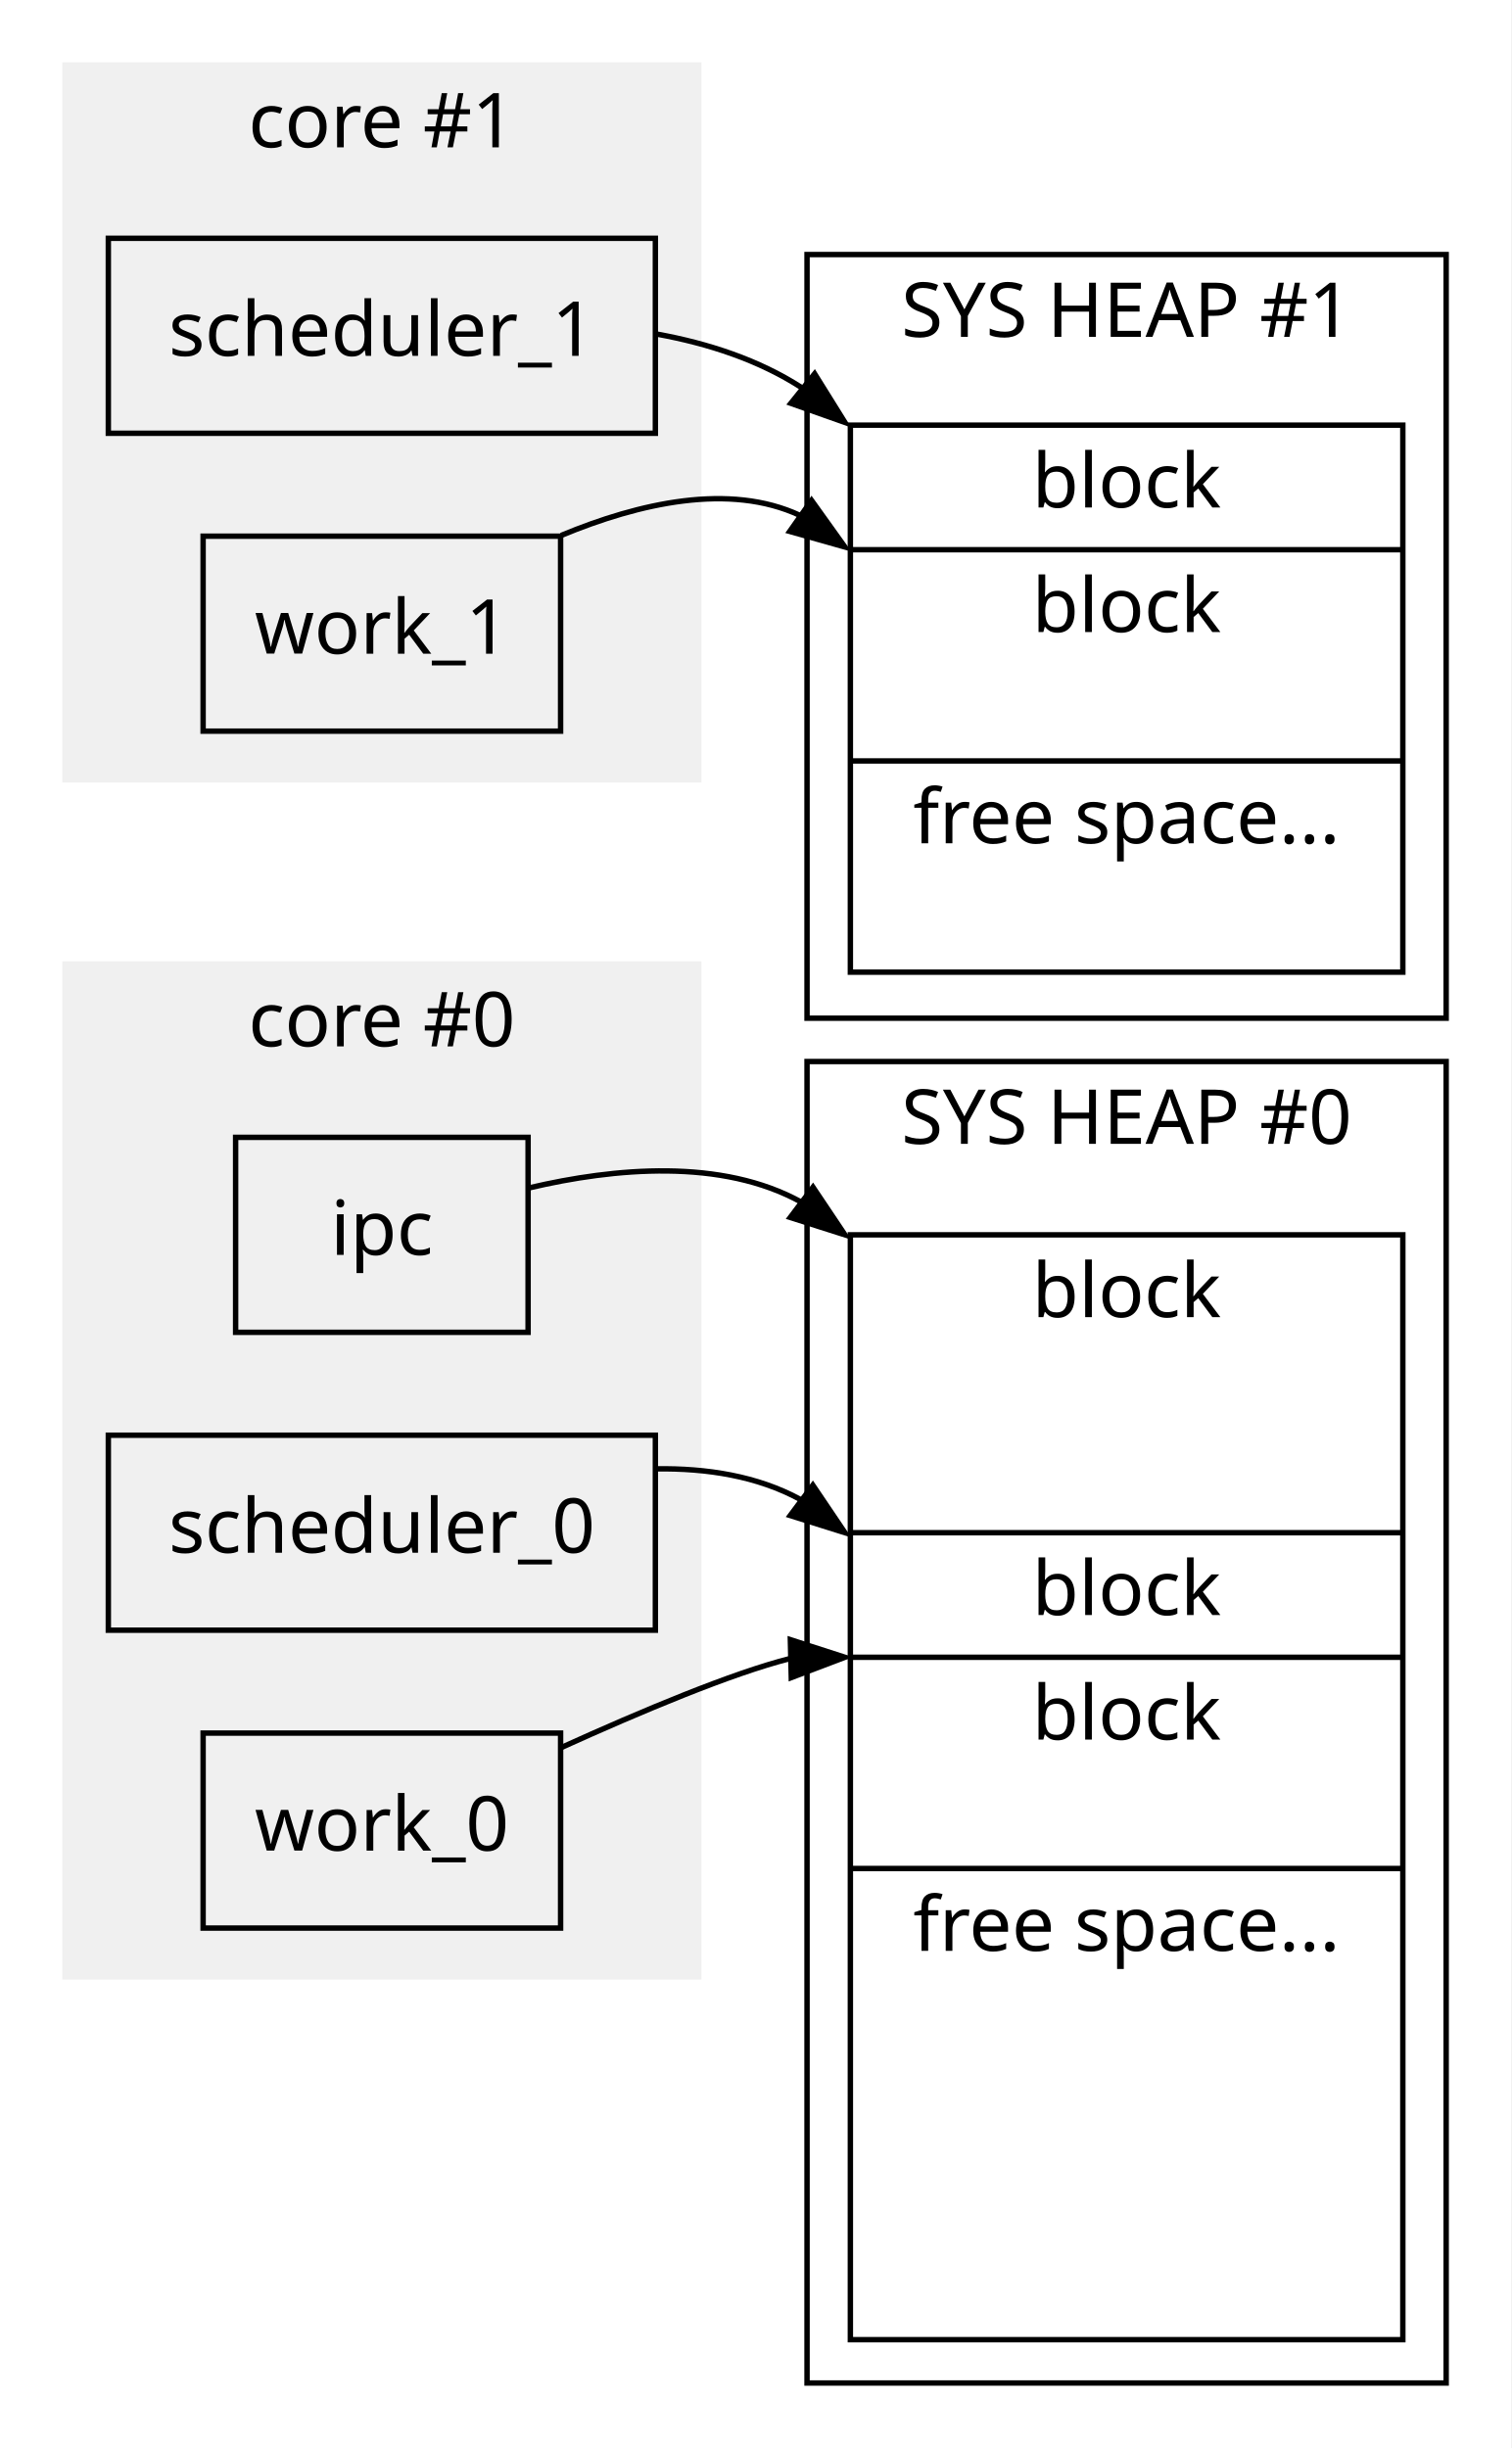
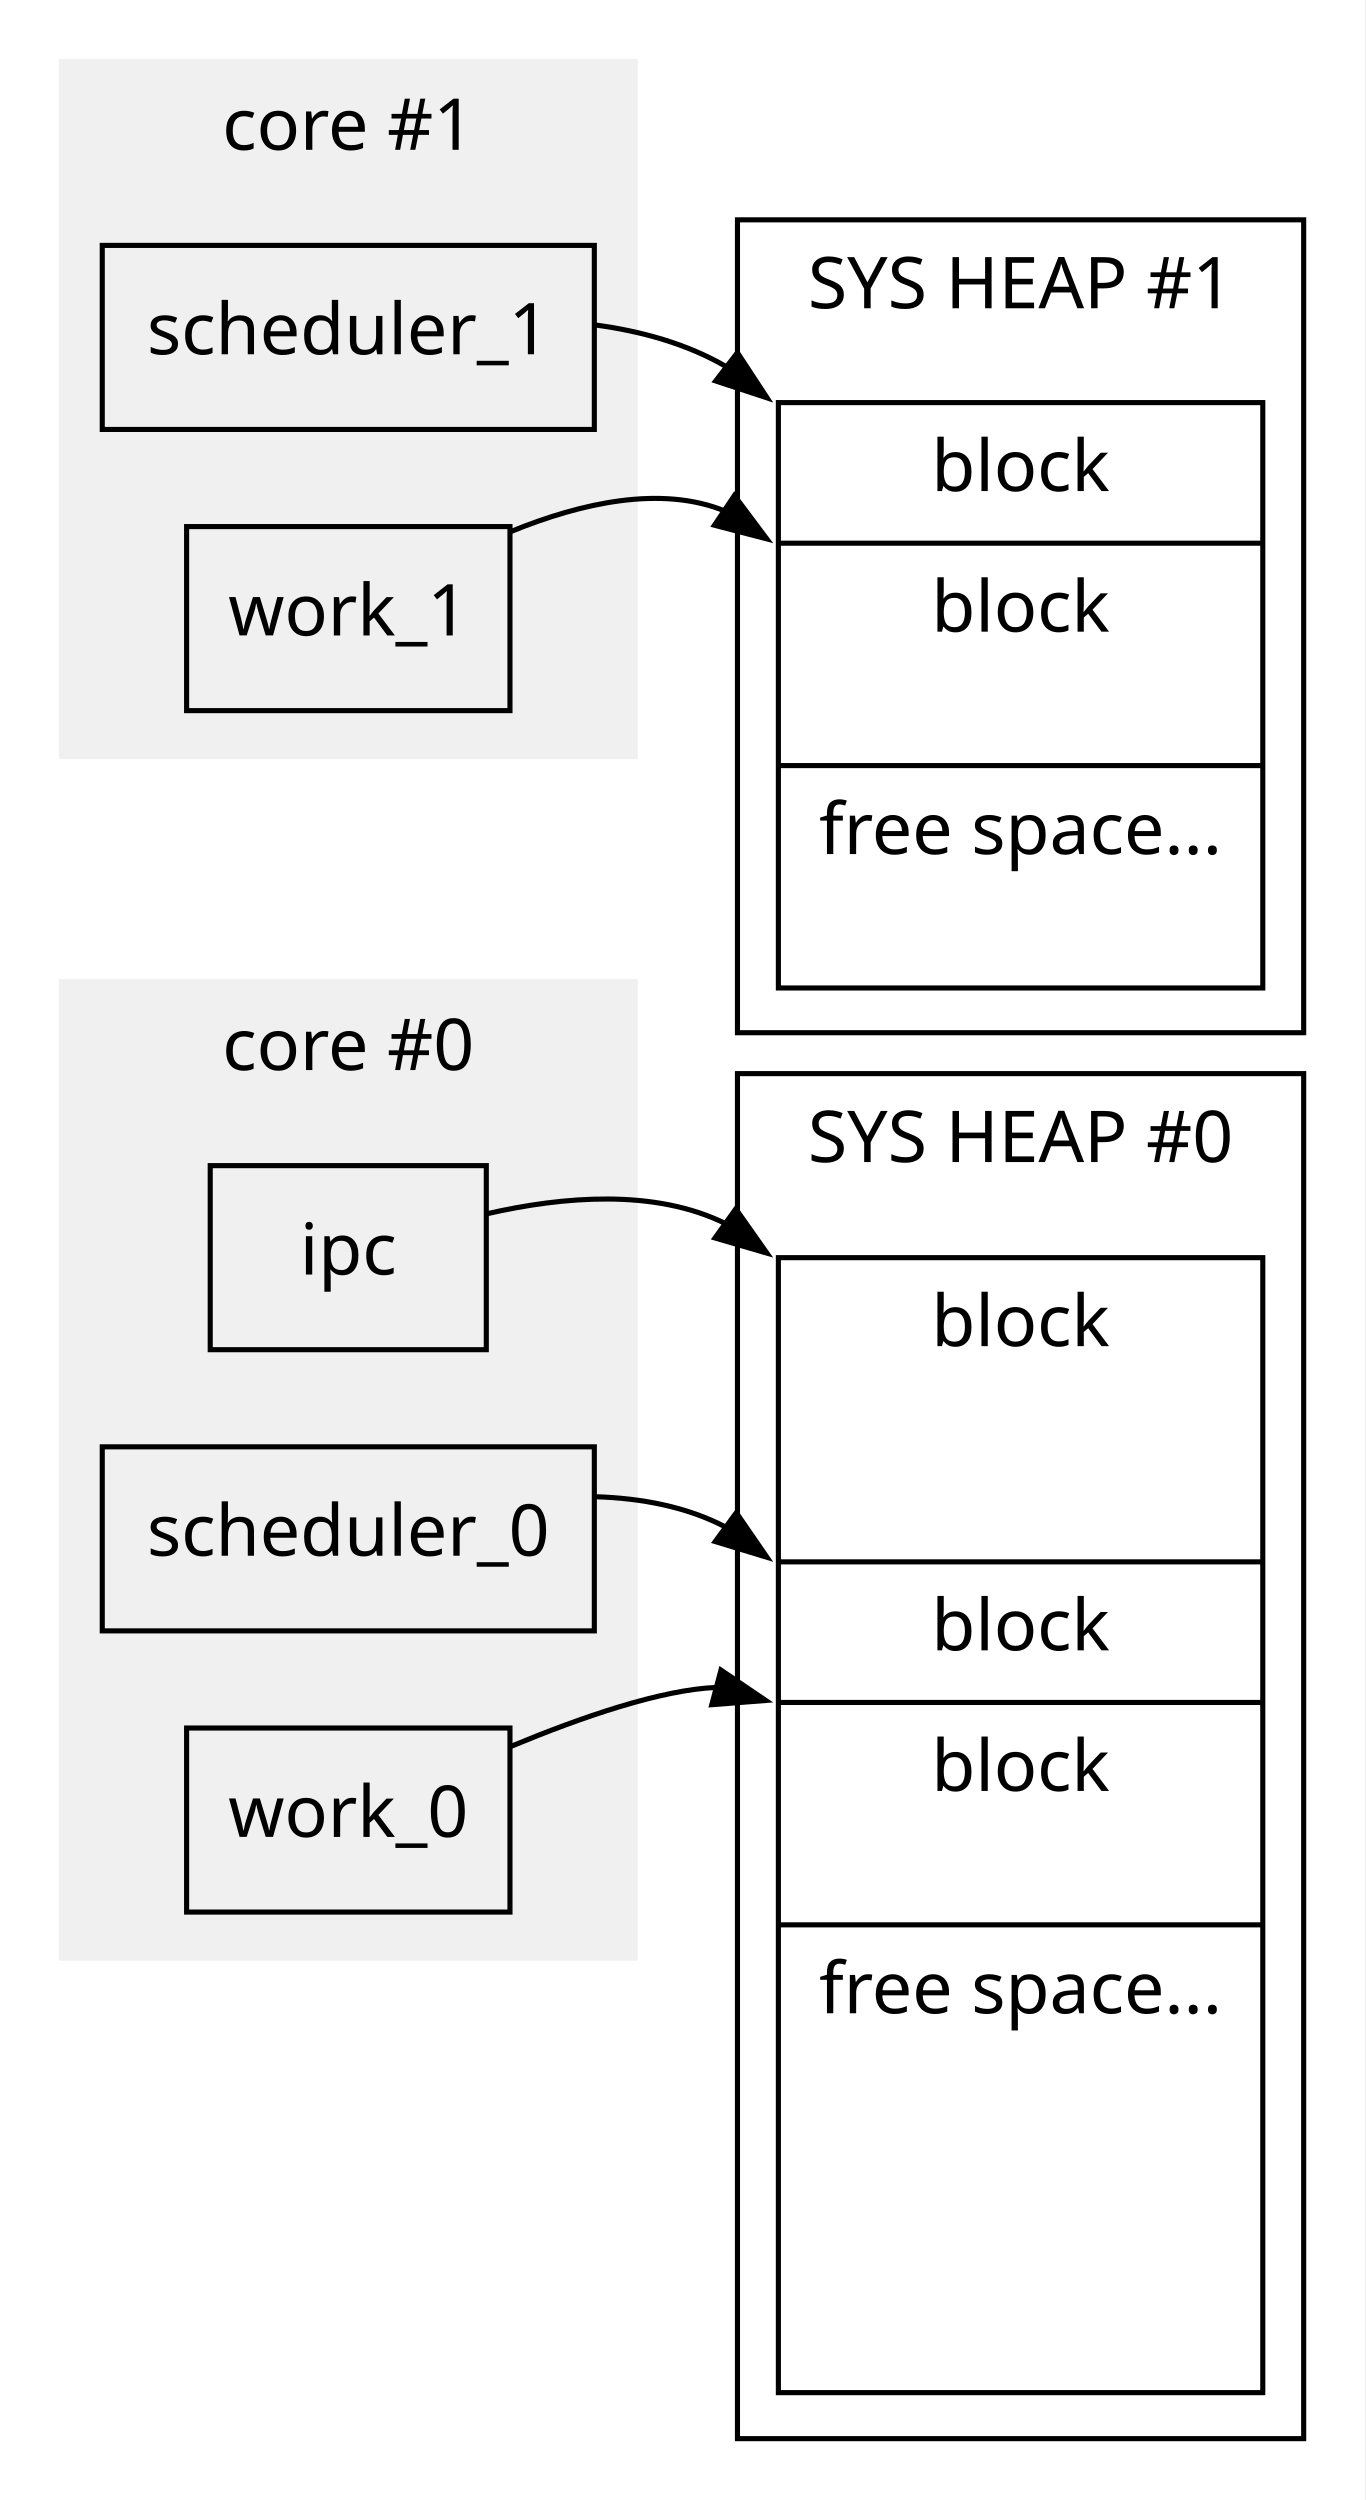
- <svg xmlns="http://www.w3.org/2000/svg" width="279pt" height="452pt" viewBox="0.00 0.00 279.00 452.00">
-   <g id="graph0" class="graph" transform="scale(1 1) rotate(0) translate(4 448)">
-     <polygon fill="white" stroke="transparent" points="-4,4 -4,-448 275,-448 275,4 -4,4" />
+ <svg xmlns="http://www.w3.org/2000/svg" width="267pt" height="489pt" viewBox="0.00 0.00 267.00 489.00">
+   <g id="graph0" class="graph" transform="scale(1 1) rotate(0) translate(4 485)">
+     <polygon fill="white" stroke="none" points="-4,4 -4,-485 263,-485 263,4 -4,4" />
    <g id="clust1" class="cluster">
-       <polygon fill="none" stroke="black" points="145,-8 145,-252 263,-252 263,-8 145,-8" />
-       <text text-anchor="middle" x="204" y="-236.8" font-family="verdana" font-size="14.00">SYS HEAP #0</text>
+       <polygon fill="none" stroke="black" points="140.25,-8 140.25,-275 251,-275 251,-8 140.25,-8" />
+       <text xml:space="preserve" text-anchor="middle" x="195.62" y="-257.7" font-family="verdana" font-size="14.00">SYS HEAP #0</text>
    </g>
    <g id="clust2" class="cluster">
-       <polygon fill="none" stroke="black" points="145,-260 145,-401 263,-401 263,-260 145,-260" />
-       <text text-anchor="middle" x="204" y="-385.8" font-family="verdana" font-size="14.00">SYS HEAP #1</text>
+       <polygon fill="none" stroke="black" points="140.25,-283 140.25,-442 251,-442 251,-283 140.25,-283" />
+       <text xml:space="preserve" text-anchor="middle" x="195.62" y="-424.7" font-family="verdana" font-size="14.00">SYS HEAP #1</text>
    </g>
    <g id="clust3" class="cluster">
-       <polygon fill="#f0f0f0" stroke="#f0f0f0" points="8,-83 8,-270 125,-270 125,-83 8,-83" />
-       <text text-anchor="middle" x="66.5" y="-254.8" font-family="verdana" font-size="14.00">core #0</text>
+       <polygon fill="#f0f0f0" stroke="#f0f0f0" points="8,-102 8,-293 120.25,-293 120.25,-102 8,-102" />
+       <text xml:space="preserve" text-anchor="middle" x="64.12" y="-275.7" font-family="verdana" font-size="14.00">core #0</text>
    </g>
    <g id="clust4" class="cluster">
-       <polygon fill="#f0f0f0" stroke="#f0f0f0" points="8,-304 8,-436 125,-436 125,-304 8,-304" />
-       <text text-anchor="middle" x="66.5" y="-420.8" font-family="verdana" font-size="14.00">core #1</text>
+       <polygon fill="#f0f0f0" stroke="#f0f0f0" points="8,-337 8,-473 120.25,-473 120.25,-337 8,-337" />
+       <text xml:space="preserve" text-anchor="middle" x="64.12" y="-455.7" font-family="verdana" font-size="14.00">core #1</text>
    </g>
    <g id="node1" class="node">
-       <polygon fill="none" stroke="black" points="153,-16 153,-220 255,-220 255,-16 153,-16" />
-       <text text-anchor="middle" x="204" y="-204.8" font-family="verdana" font-size="14.00">block</text>
-       <polyline fill="none" stroke="black" points="153,-165 255,-165 " />
-       <text text-anchor="middle" x="204" y="-149.8" font-family="verdana" font-size="14.00">block</text>
-       <polyline fill="none" stroke="black" points="153,-142 255,-142 " />
-       <text text-anchor="middle" x="204" y="-126.8" font-family="verdana" font-size="14.00">block</text>
-       <polyline fill="none" stroke="black" points="153,-103 255,-103 " />
-       <text text-anchor="middle" x="204" y="-87.8" font-family="verdana" font-size="14.00">free space...</text>
+       <polygon fill="none" stroke="black" points="148.25,-17 148.25,-239 243,-239 243,-17 148.25,-17" />
+       <text xml:space="preserve" text-anchor="middle" x="195.62" y="-221.7" font-family="verdana" font-size="14.00">block</text>
+       <polyline fill="none" stroke="black" points="148.25,-179.5 243,-179.5" />
+       <text xml:space="preserve" text-anchor="middle" x="195.62" y="-162.2" font-family="verdana" font-size="14.00">block</text>
+       <polyline fill="none" stroke="black" points="148.25,-152 243,-152" />
+       <text xml:space="preserve" text-anchor="middle" x="195.62" y="-134.7" font-family="verdana" font-size="14.00">block</text>
+       <polyline fill="none" stroke="black" points="148.25,-108.5 243,-108.5" />
+       <text xml:space="preserve" text-anchor="middle" x="195.62" y="-91.2" font-family="verdana" font-size="14.00">free space...</text>
    </g>
    <g id="node2" class="node">
-       <polygon fill="none" stroke="black" points="153,-268.5 153,-369.5 255,-369.5 255,-268.5 153,-268.5" />
-       <text text-anchor="middle" x="204" y="-354.3" font-family="verdana" font-size="14.00">block</text>
-       <polyline fill="none" stroke="black" points="153,-346.5 255,-346.5 " />
-       <text text-anchor="middle" x="204" y="-331.3" font-family="verdana" font-size="14.00">block</text>
-       <polyline fill="none" stroke="black" points="153,-307.5 255,-307.5 " />
-       <text text-anchor="middle" x="204" y="-292.3" font-family="verdana" font-size="14.00">free space...</text>
+       <polygon fill="none" stroke="black" points="148.25,-291.75 148.25,-406.25 243,-406.25 243,-291.75 148.25,-291.75" />
+       <text xml:space="preserve" text-anchor="middle" x="195.62" y="-388.95" font-family="verdana" font-size="14.00">block</text>
+       <polyline fill="none" stroke="black" points="148.25,-378.75 243,-378.75" />
+       <text xml:space="preserve" text-anchor="middle" x="195.62" y="-361.45" font-family="verdana" font-size="14.00">block</text>
+       <polyline fill="none" stroke="black" points="148.25,-335.25 243,-335.25" />
+       <text xml:space="preserve" text-anchor="middle" x="195.62" y="-317.95" font-family="verdana" font-size="14.00">free space...</text>
    </g>
    <g id="node3" class="node">
-       <polygon fill="none" stroke="black" points="39.5,-202 39.5,-238 93.5,-238 93.5,-202 39.5,-202" />
-       <text text-anchor="middle" x="66.5" y="-216.3" font-family="verdana" font-size="14.00">ipc</text>
+       <polygon fill="none" stroke="black" points="37.12,-221 37.12,-257 91.12,-257 91.12,-221 37.12,-221" />
+       <text xml:space="preserve" text-anchor="middle" x="64.12" y="-235.7" font-family="verdana" font-size="14.00">ipc</text>
    </g>
    <g id="edge1" class="edge">
-       <path fill="none" stroke="black" d="M93.69,-228.67C109.45,-232.37 129.24,-234.19 143.98,-226.02" />
-       <polygon fill="black" stroke="black" points="146.1,-228.8 152,-220 141.9,-223.21 146.1,-228.8" />
+       <path fill="none" stroke="black" d="M91.35,-247.61C106.01,-250.96 124.07,-252.55 137.97,-245.63" />
+       <polygon fill="black" stroke="black" points="139.92,-248.54 146.02,-239.88 135.85,-242.85 139.92,-248.54" />
    </g>
    <g id="node4" class="node">
-       <polygon fill="none" stroke="black" points="16,-147 16,-183 117,-183 117,-147 16,-147" />
-       <text text-anchor="middle" x="66.5" y="-161.3" font-family="verdana" font-size="14.00">scheduler_0</text>
+       <polygon fill="none" stroke="black" points="16,-166 16,-202 112.25,-202 112.25,-166 16,-166" />
+       <text xml:space="preserve" text-anchor="middle" x="64.12" y="-180.7" font-family="verdana" font-size="14.00">scheduler_0</text>
    </g>
    <g id="edge2" class="edge">
-       <path fill="none" stroke="black" d="M117.12,-176.79C126.5,-176.93 135.84,-175.46 143.75,-171.15" />
-       <polygon fill="black" stroke="black" points="146.07,-173.78 152,-165 141.89,-168.17 146.07,-173.78" />
+       <path fill="none" stroke="black" d="M112.47,-192.24C121.4,-191.96 130.33,-190.31 138,-186.27" />
+       <polygon fill="black" stroke="black" points="140.02,-189.12 146.03,-180.39 135.89,-183.47 140.02,-189.12" />
    </g>
    <g id="node5" class="node">
-       <polygon fill="none" stroke="black" points="33.5,-92 33.5,-128 99.5,-128 99.5,-92 33.5,-92" />
-       <text text-anchor="middle" x="66.5" y="-106.3" font-family="verdana" font-size="14.00">work_0</text>
+       <polygon fill="none" stroke="black" points="32.5,-111 32.5,-147 95.75,-147 95.75,-111 32.5,-111" />
+       <text xml:space="preserve" text-anchor="middle" x="64.12" y="-125.7" font-family="verdana" font-size="14.00">work_0</text>
    </g>
    <g id="edge3" class="edge">
-       <path fill="none" stroke="black" d="M99.58,-125.31C114.49,-132.07 131.22,-139.08 141.81,-141.75" />
-       <polygon fill="black" stroke="black" points="141.92,-145.25 152,-142 142.09,-138.25 141.92,-145.25" />
+       <path fill="none" stroke="black" d="M95.92,-143.4C109.76,-149.15 125.37,-154.52 136.15,-154.94" />
+       <polygon fill="black" stroke="black" points="137.02,-158.33 145.79,-152.39 135.22,-151.56 137.02,-158.33" />
    </g>
    <g id="node6" class="node">
-       <polygon fill="none" stroke="black" points="16,-368 16,-404 117,-404 117,-368 16,-368" />
-       <text text-anchor="middle" x="66.5" y="-382.3" font-family="verdana" font-size="14.00">scheduler_1</text>
+       <polygon fill="none" stroke="black" points="16,-401 16,-437 112.25,-437 112.25,-401 16,-401" />
+       <text xml:space="preserve" text-anchor="middle" x="64.12" y="-415.7" font-family="verdana" font-size="14.00">scheduler_1</text>
    </g>
    <g id="edge4" class="edge">
-       <path fill="none" stroke="black" d="M117.35,-386.3C126.72,-384.59 136.06,-381.56 144,-376.43" />
-       <polygon fill="black" stroke="black" points="146.4,-378.99 152,-370 142.01,-373.53 146.4,-378.99" />
+       <path fill="none" stroke="black" d="M112.35,-421.45C121.38,-420.24 130.43,-417.76 138.19,-413.2" />
+       <polygon fill="black" stroke="black" points="140.24,-416.03 146.05,-407.17 135.98,-410.48 140.24,-416.03" />
    </g>
    <g id="node7" class="node">
-       <polygon fill="none" stroke="black" points="33.5,-313 33.5,-349 99.5,-349 99.5,-313 33.5,-313" />
-       <text text-anchor="middle" x="66.5" y="-327.3" font-family="verdana" font-size="14.00">work_1</text>
+       <polygon fill="none" stroke="black" points="32.5,-346 32.5,-382 95.75,-382 95.75,-346 32.5,-346" />
+       <text xml:space="preserve" text-anchor="middle" x="64.12" y="-360.7" font-family="verdana" font-size="14.00">work_1</text>
    </g>
    <g id="edge5" class="edge">
-       <path fill="none" stroke="black" d="M99.61,-349.14C114.03,-355.13 130.68,-358.9 143.67,-352.85" />
-       <polygon fill="black" stroke="black" points="145.83,-355.61 152,-347 141.8,-349.88 145.83,-355.61" />
+       <path fill="none" stroke="black" d="M95.95,-381.04C109.63,-386.62 125.43,-390.2 137.99,-384.96" />
+       <polygon fill="black" stroke="black" points="139.64,-388.07 145.99,-379.59 135.74,-382.26 139.64,-388.07" />
    </g>
  </g>
</svg>
